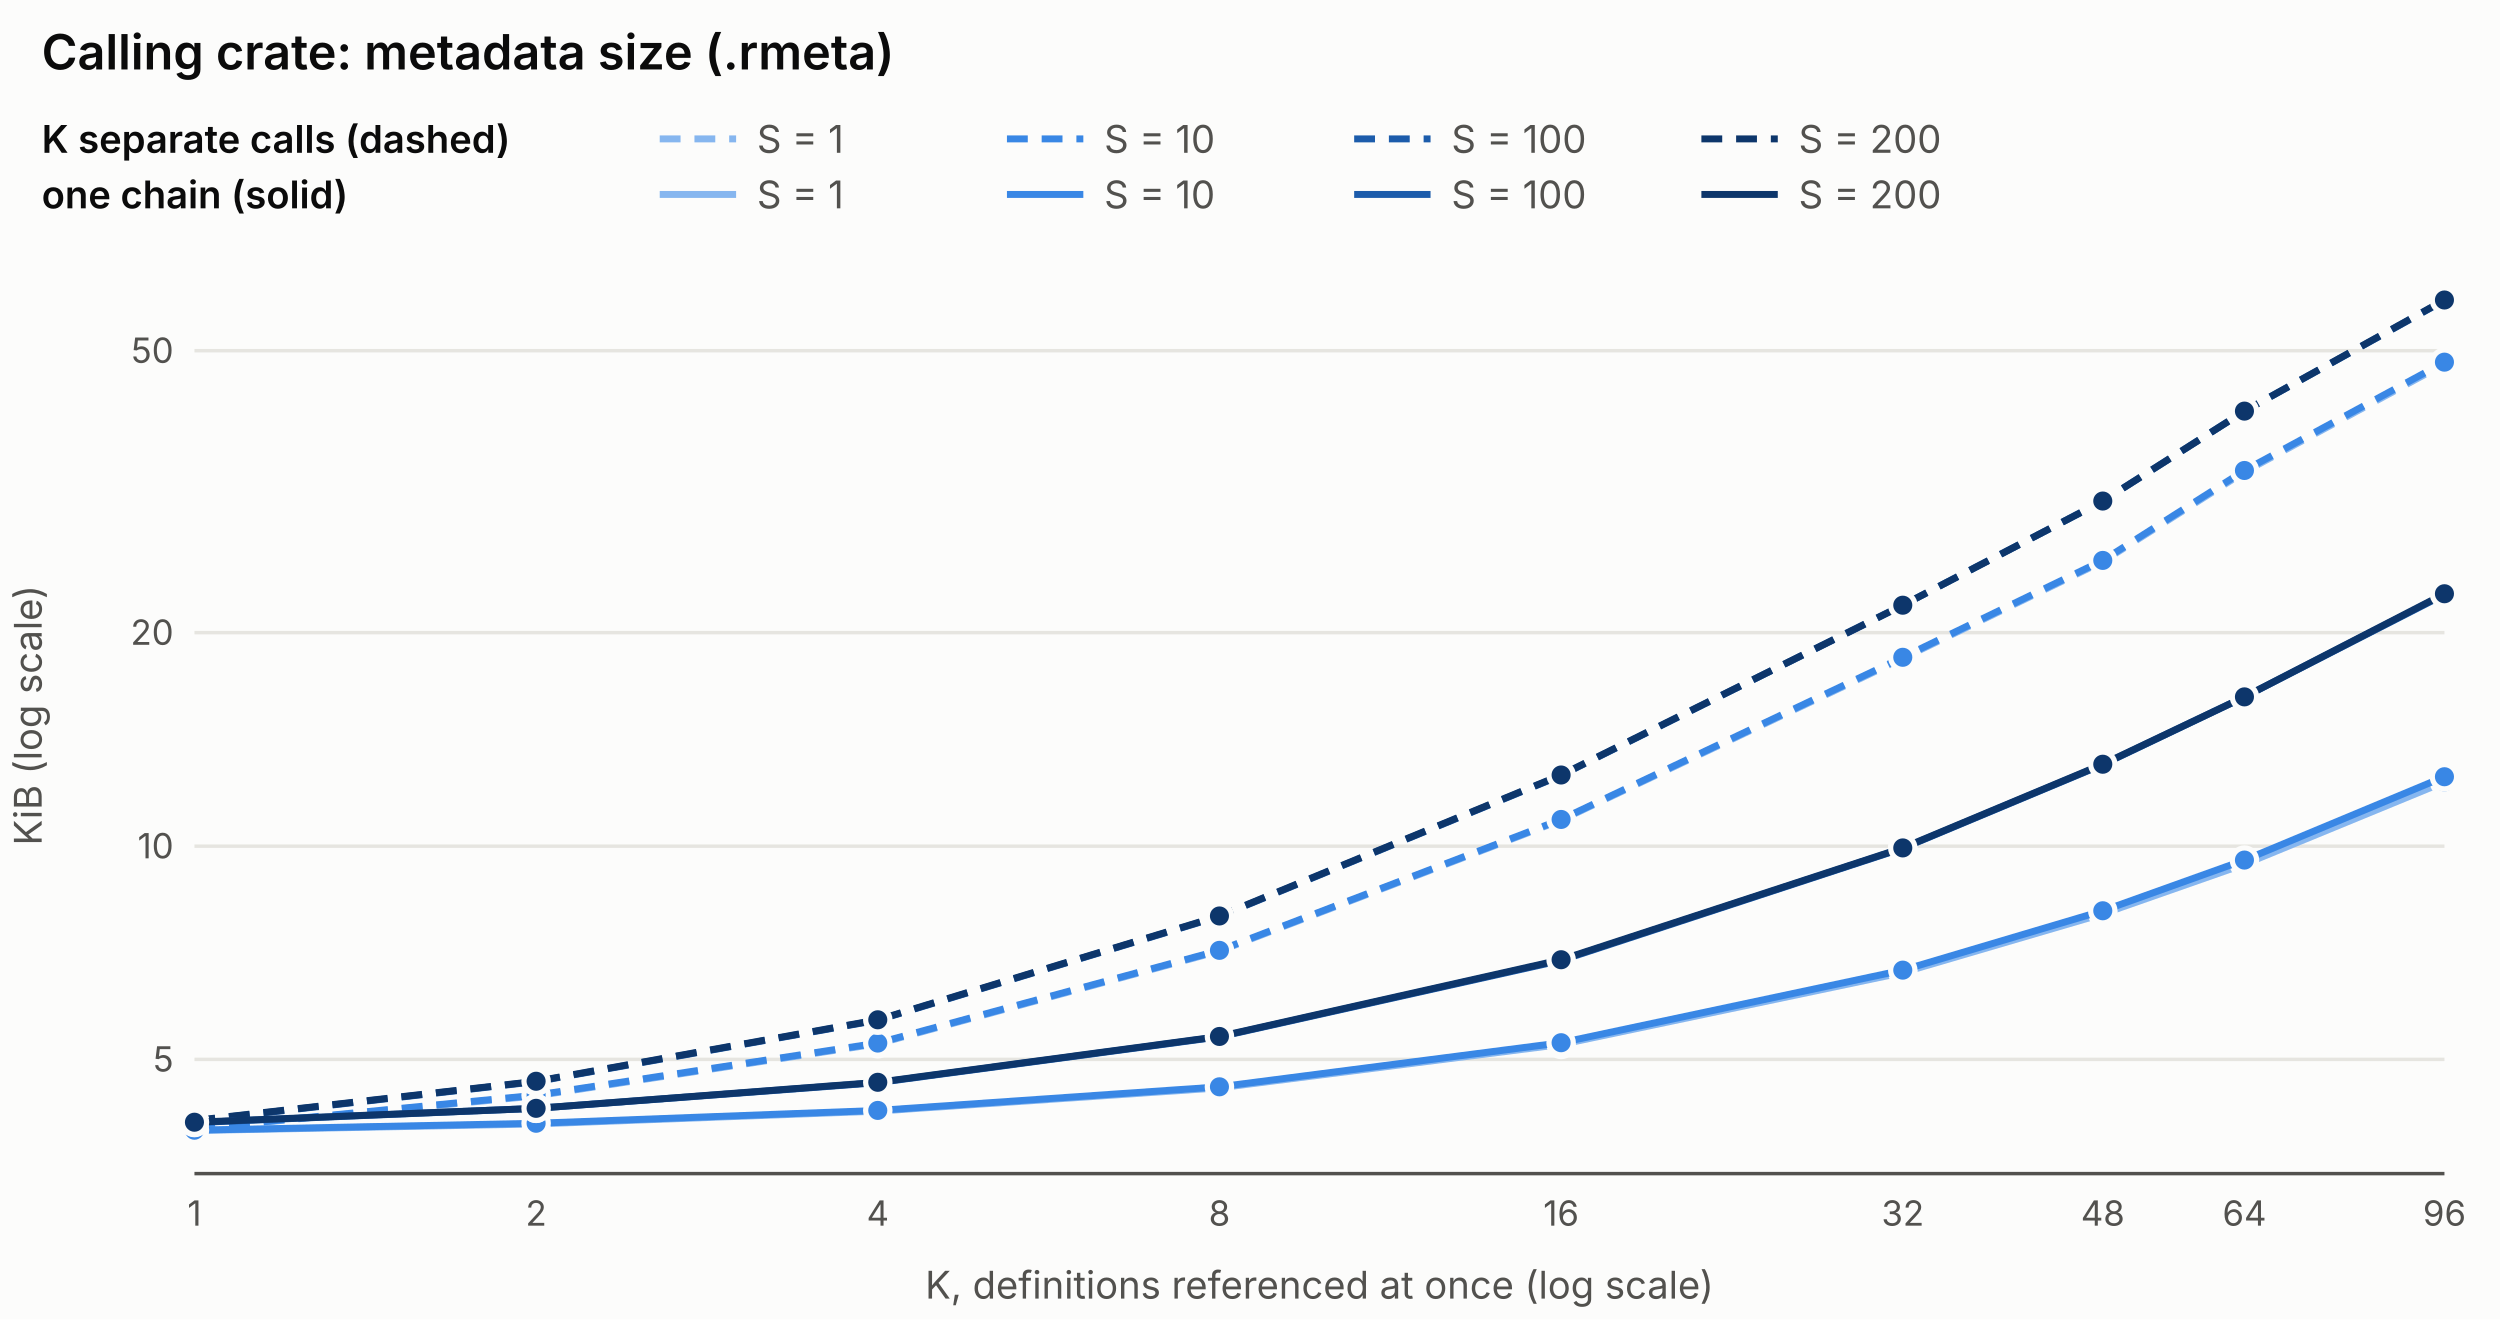
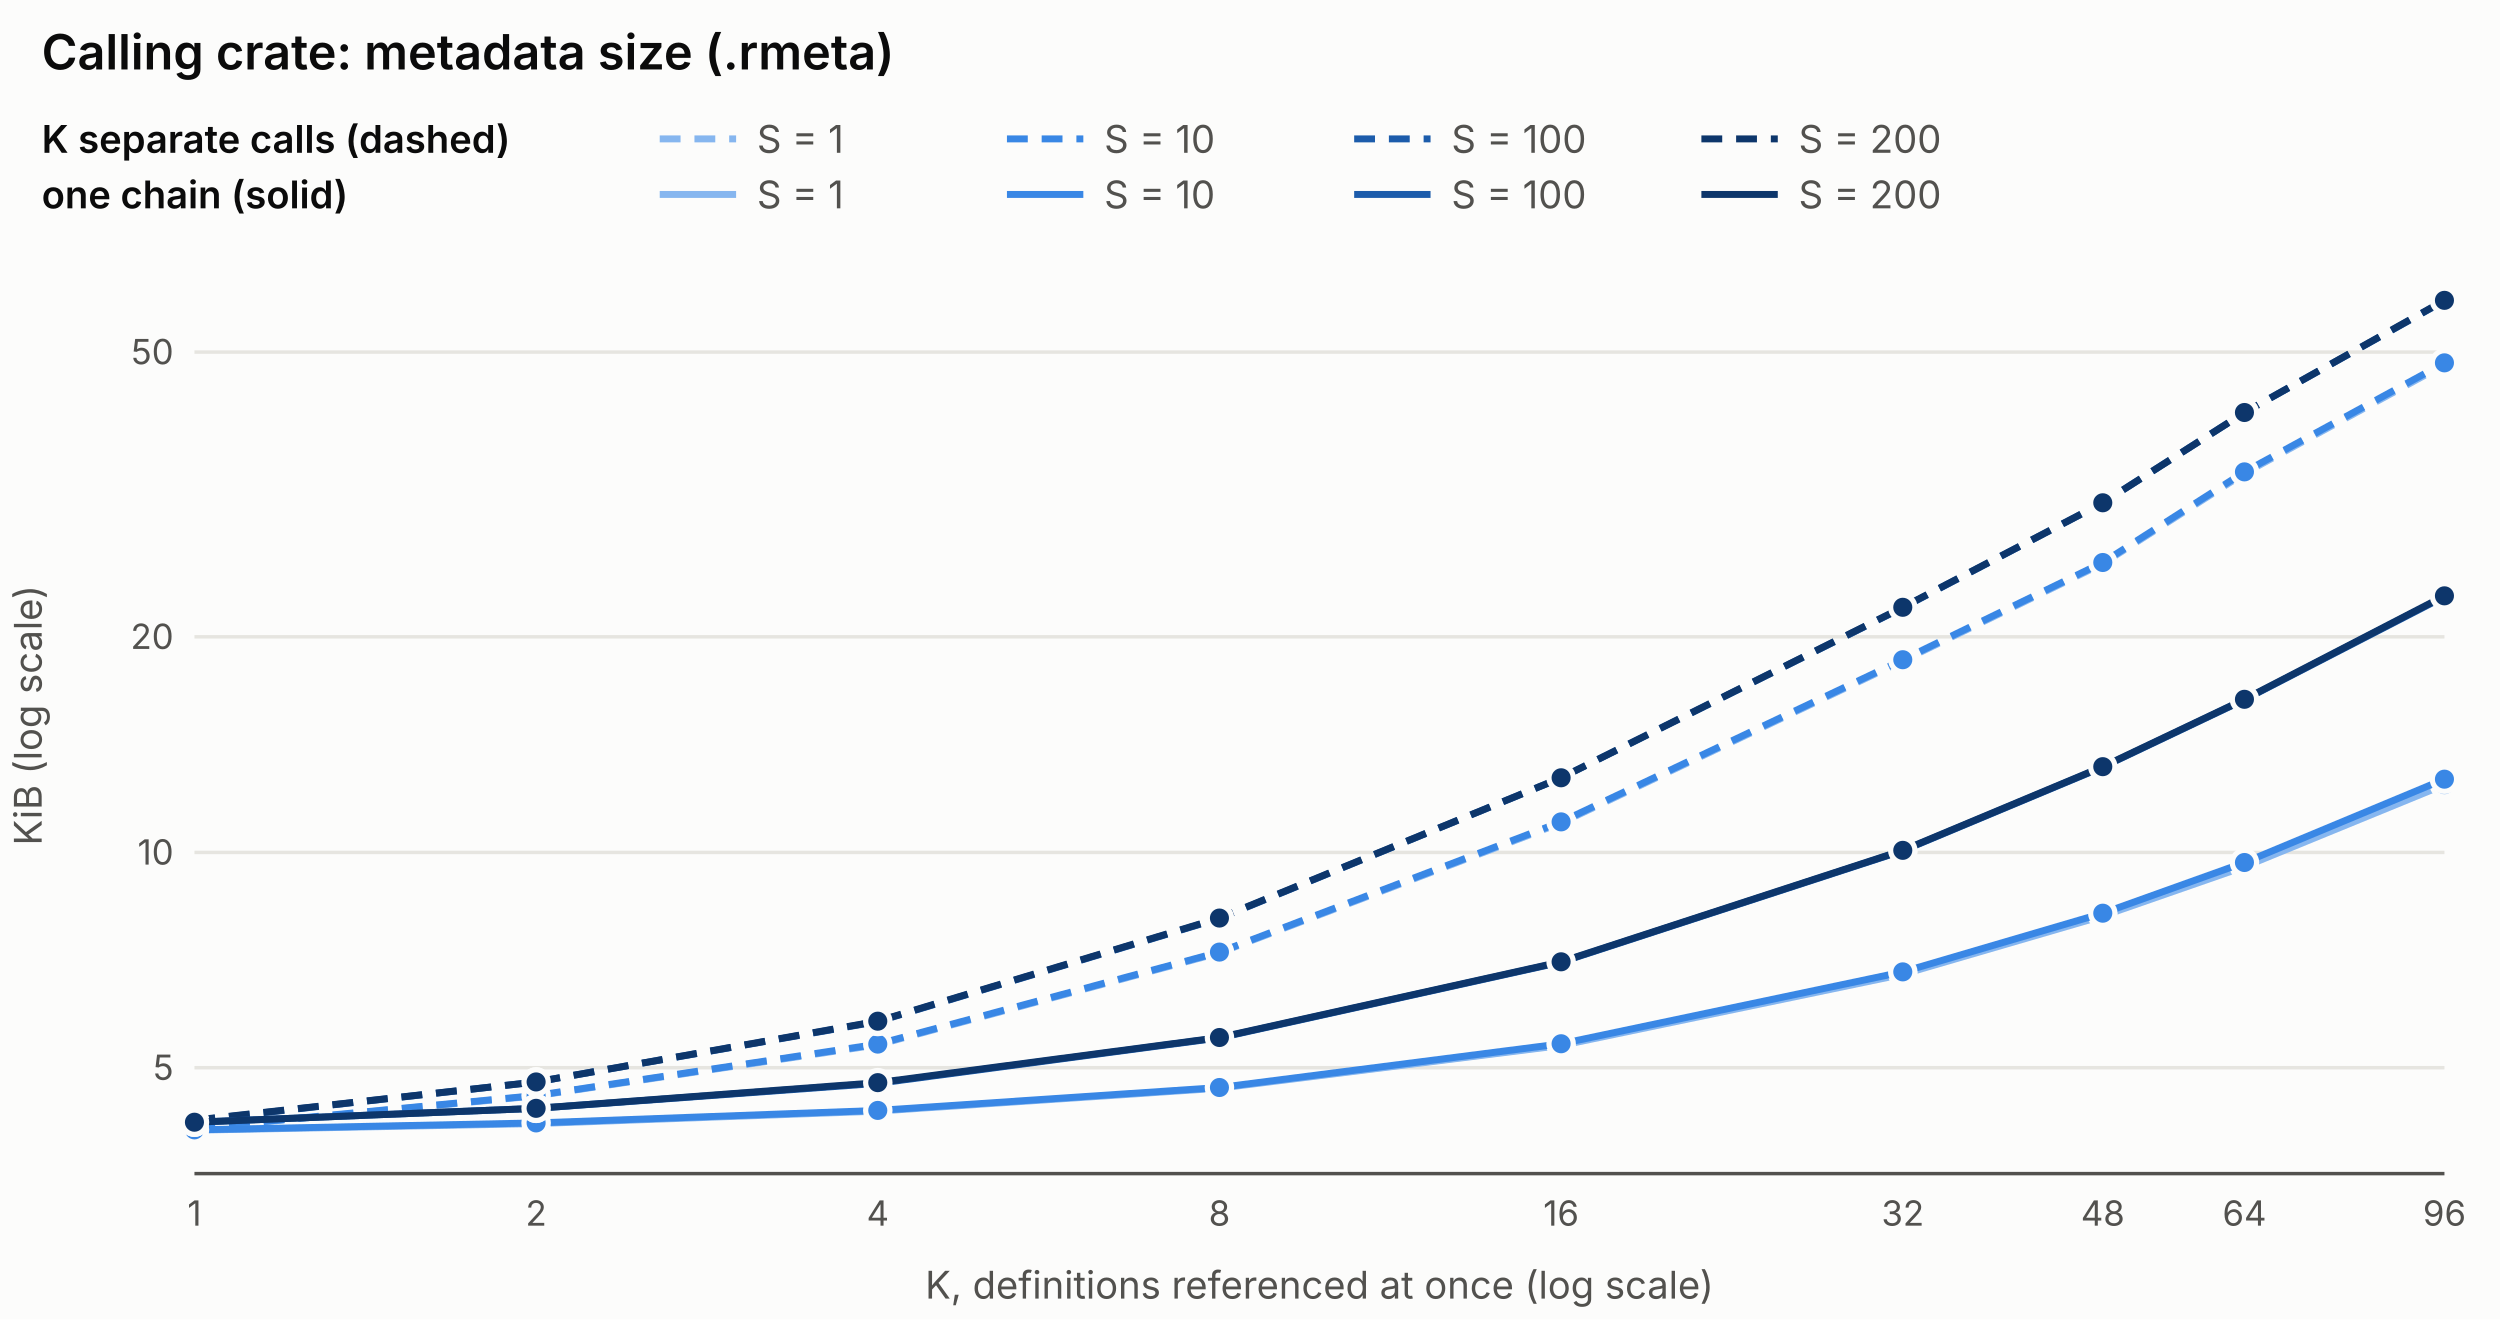
<svg xmlns="http://www.w3.org/2000/svg" viewBox="0 0 720 380" width="720" height="380" font-family="system-ui,-apple-system,Segoe UI,sans-serif" role="img" aria-label="Calling crate: metadata size (.rmeta)">
  <rect width="720" height="380" fill="#fcfcfb" />
  <text x="12" y="20" font-size="14" font-weight="600" fill="#0b0b0b">Calling crate: metadata size (.rmeta)</text>
  <text x="12" y="44" font-size="11" font-weight="600" fill="#0b0b0b">K separate calls (dashed)</text>
  <line x1="190" x2="212" y1="40" y2="40" stroke="#86b6ef" stroke-width="2" stroke-dasharray="6 4" />
  <text x="218" y="44" font-size="11" fill="#52514e">S = 1</text>
  <line x1="290" x2="312" y1="40" y2="40" stroke="#3987e5" stroke-width="2" stroke-dasharray="6 4" />
  <text x="318" y="44" font-size="11" fill="#52514e">S = 10</text>
  <line x1="390" x2="412" y1="40" y2="40" stroke="#1c5cab" stroke-width="2" stroke-dasharray="6 4" />
  <text x="418" y="44" font-size="11" fill="#52514e">S = 100</text>
  <line x1="490" x2="512" y1="40" y2="40" stroke="#0d366b" stroke-width="2" stroke-dasharray="6 4" />
  <text x="518" y="44" font-size="11" fill="#52514e">S = 200</text>
  <text x="12" y="60" font-size="11" font-weight="600" fill="#0b0b0b">one chain (solid)</text>
  <line x1="190" x2="212" y1="56" y2="56" stroke="#86b6ef" stroke-width="2" />
  <text x="218" y="60" font-size="11" fill="#52514e">S = 1</text>
  <line x1="290" x2="312" y1="56" y2="56" stroke="#3987e5" stroke-width="2" />
  <text x="318" y="60" font-size="11" fill="#52514e">S = 10</text>
  <line x1="390" x2="412" y1="56" y2="56" stroke="#1c5cab" stroke-width="2" />
  <text x="418" y="60" font-size="11" fill="#52514e">S = 100</text>
  <line x1="490" x2="512" y1="56" y2="56" stroke="#0d366b" stroke-width="2" />
  <text x="518" y="60" font-size="11" fill="#52514e">S = 200</text>
-   <line x1="56" x2="704" y1="305.1" y2="305.1" stroke="#e6e5e0" />
-   <text x="50" y="308.6" font-size="10" fill="#52514e" text-anchor="end">5</text>
-   <line x1="56" x2="704" y1="243.7" y2="243.7" stroke="#e6e5e0" />
-   <text x="50" y="247.2" font-size="10" fill="#52514e" text-anchor="end">10</text>
-   <line x1="56" x2="704" y1="182.2" y2="182.2" stroke="#e6e5e0" />
-   <text x="50" y="185.7" font-size="10" fill="#52514e" text-anchor="end">20</text>
-   <line x1="56" x2="704" y1="101.0" y2="101.0" stroke="#e6e5e0" />
-   <text x="50" y="104.5" font-size="10" fill="#52514e" text-anchor="end">50</text>
+   <line x1="56" x2="704" y1="307.5" y2="307.5" stroke="#e6e5e0" />
+   <text x="50" y="311.0" font-size="10" fill="#52514e" text-anchor="end">5</text>
+   <line x1="56" x2="704" y1="245.5" y2="245.5" stroke="#e6e5e0" />
+   <text x="50" y="249.0" font-size="10" fill="#52514e" text-anchor="end">10</text>
+   <line x1="56" x2="704" y1="183.4" y2="183.4" stroke="#e6e5e0" />
+   <text x="50" y="186.9" font-size="10" fill="#52514e" text-anchor="end">20</text>
+   <line x1="56" x2="704" y1="101.4" y2="101.4" stroke="#e6e5e0" />
+   <text x="50" y="104.9" font-size="10" fill="#52514e" text-anchor="end">50</text>
  <text x="56.0" y="353" font-size="10" fill="#52514e" text-anchor="middle">1</text>
  <text x="154.4" y="353" font-size="10" fill="#52514e" text-anchor="middle">2</text>
  <text x="252.8" y="353" font-size="10" fill="#52514e" text-anchor="middle">4</text>
  <text x="351.2" y="353" font-size="10" fill="#52514e" text-anchor="middle">8</text>
  <text x="449.6" y="353" font-size="10" fill="#52514e" text-anchor="middle">16</text>
  <text x="548.0" y="353" font-size="10" fill="#52514e" text-anchor="middle">32</text>
  <text x="605.6" y="353" font-size="10" fill="#52514e" text-anchor="middle">48</text>
  <text x="646.4" y="353" font-size="10" fill="#52514e" text-anchor="middle">64</text>
  <text x="704.0" y="353" font-size="10" fill="#52514e" text-anchor="middle">96</text>
  <line x1="56" x2="704" y1="338" y2="338" stroke="#52514e" />
  <text x="380" y="374" font-size="11" fill="#52514e" text-anchor="middle">K, definitions referenced at once (log scale)</text>
  <text x="12" y="206" font-size="11" fill="#52514e" text-anchor="middle" transform="rotate(-90 12 206)">KiB (log scale)</text>
-   <path d="M56.0,325.1 L154.4,315.6 L252.8,300.6 L351.2,273.9 L449.6,236.2 L548.0,189.6 L605.6,161.7 L646.4,135.9 L704.0,104.8" fill="none" stroke="#86b6ef" stroke-width="2" stroke-linejoin="round" stroke-dasharray="6 4" />
-   <circle cx="56.0" cy="325.1" r="3.5" fill="#86b6ef" stroke="#fcfcfb" stroke-width="1.5" />
+   <path d="M56.0,325.0 L154.4,315.6 L252.8,300.9 L351.2,274.4 L449.6,237.0 L548.0,190.3 L605.6,162.3 L646.4,136.3 L704.0,105.0" fill="none" stroke="#86b6ef" stroke-width="2" stroke-linejoin="round" stroke-dasharray="6 4" />
+   <circle cx="56.0" cy="325.0" r="3.5" fill="#86b6ef" stroke="#fcfcfb" stroke-width="1.5" />
  <circle cx="154.4" cy="315.6" r="3.5" fill="#86b6ef" stroke="#fcfcfb" stroke-width="1.5" />
-   <circle cx="252.8" cy="300.6" r="3.5" fill="#86b6ef" stroke="#fcfcfb" stroke-width="1.5" />
-   <circle cx="351.2" cy="273.9" r="3.5" fill="#86b6ef" stroke="#fcfcfb" stroke-width="1.5" />
-   <circle cx="449.6" cy="236.2" r="3.5" fill="#86b6ef" stroke="#fcfcfb" stroke-width="1.5" />
-   <circle cx="548.0" cy="189.6" r="3.5" fill="#86b6ef" stroke="#fcfcfb" stroke-width="1.5" />
-   <circle cx="605.6" cy="161.7" r="3.5" fill="#86b6ef" stroke="#fcfcfb" stroke-width="1.5" />
-   <circle cx="646.4" cy="135.9" r="3.5" fill="#86b6ef" stroke="#fcfcfb" stroke-width="1.5" />
-   <circle cx="704.0" cy="104.8" r="3.5" fill="#86b6ef" stroke="#fcfcfb" stroke-width="1.5" />
-   <path d="M56.0,325.0 L154.4,315.4 L252.8,300.4 L351.2,273.7 L449.6,236.0 L548.0,189.3 L605.6,161.4 L646.4,135.5 L704.0,104.3" fill="none" stroke="#3987e5" stroke-width="2" stroke-linejoin="round" stroke-dasharray="6 4" />
-   <circle cx="56.0" cy="325.0" r="3.5" fill="#3987e5" stroke="#fcfcfb" stroke-width="1.5" />
-   <circle cx="154.4" cy="315.4" r="3.5" fill="#3987e5" stroke="#fcfcfb" stroke-width="1.5" />
-   <circle cx="252.8" cy="300.4" r="3.5" fill="#3987e5" stroke="#fcfcfb" stroke-width="1.5" />
-   <circle cx="351.2" cy="273.7" r="3.5" fill="#3987e5" stroke="#fcfcfb" stroke-width="1.5" />
-   <circle cx="449.6" cy="236.0" r="3.5" fill="#3987e5" stroke="#fcfcfb" stroke-width="1.5" />
-   <circle cx="548.0" cy="189.3" r="3.5" fill="#3987e5" stroke="#fcfcfb" stroke-width="1.5" />
-   <circle cx="605.6" cy="161.4" r="3.5" fill="#3987e5" stroke="#fcfcfb" stroke-width="1.5" />
-   <circle cx="646.4" cy="135.5" r="3.5" fill="#3987e5" stroke="#fcfcfb" stroke-width="1.5" />
-   <circle cx="704.0" cy="104.3" r="3.5" fill="#3987e5" stroke="#fcfcfb" stroke-width="1.5" />
-   <path d="M56.0,322.8 L154.4,311.5 L252.8,293.8 L351.2,263.9 L449.6,223.3 L548.0,174.3 L605.6,144.3 L646.4,118.4 L704.0,86.5" fill="none" stroke="#1c5cab" stroke-width="2" stroke-linejoin="round" stroke-dasharray="6 4" />
-   <circle cx="56.0" cy="322.8" r="3.5" fill="#1c5cab" stroke="#fcfcfb" stroke-width="1.5" />
-   <circle cx="154.4" cy="311.5" r="3.5" fill="#1c5cab" stroke="#fcfcfb" stroke-width="1.5" />
-   <circle cx="252.8" cy="293.8" r="3.5" fill="#1c5cab" stroke="#fcfcfb" stroke-width="1.5" />
-   <circle cx="351.2" cy="263.9" r="3.5" fill="#1c5cab" stroke="#fcfcfb" stroke-width="1.5" />
-   <circle cx="449.6" cy="223.3" r="3.5" fill="#1c5cab" stroke="#fcfcfb" stroke-width="1.5" />
-   <circle cx="548.0" cy="174.3" r="3.5" fill="#1c5cab" stroke="#fcfcfb" stroke-width="1.5" />
-   <circle cx="605.6" cy="144.3" r="3.5" fill="#1c5cab" stroke="#fcfcfb" stroke-width="1.5" />
-   <circle cx="646.4" cy="118.4" r="3.5" fill="#1c5cab" stroke="#fcfcfb" stroke-width="1.5" />
-   <circle cx="704.0" cy="86.5" r="3.5" fill="#1c5cab" stroke="#fcfcfb" stroke-width="1.5" />
-   <path d="M56.0,322.7 L154.4,311.4 L252.8,293.7 L351.2,263.8 L449.6,223.2 L548.0,174.3 L605.6,144.3 L646.4,118.4 L704.0,86.4" fill="none" stroke="#0d366b" stroke-width="2" stroke-linejoin="round" stroke-dasharray="6 4" />
-   <circle cx="56.0" cy="322.7" r="3.5" fill="#0d366b" stroke="#fcfcfb" stroke-width="1.5" />
-   <circle cx="154.4" cy="311.4" r="3.5" fill="#0d366b" stroke="#fcfcfb" stroke-width="1.5" />
-   <circle cx="252.8" cy="293.7" r="3.5" fill="#0d366b" stroke="#fcfcfb" stroke-width="1.5" />
-   <circle cx="351.2" cy="263.8" r="3.5" fill="#0d366b" stroke="#fcfcfb" stroke-width="1.5" />
-   <circle cx="449.6" cy="223.2" r="3.5" fill="#0d366b" stroke="#fcfcfb" stroke-width="1.5" />
-   <circle cx="548.0" cy="174.3" r="3.5" fill="#0d366b" stroke="#fcfcfb" stroke-width="1.5" />
-   <circle cx="605.6" cy="144.3" r="3.5" fill="#0d366b" stroke="#fcfcfb" stroke-width="1.5" />
-   <circle cx="646.4" cy="118.4" r="3.5" fill="#0d366b" stroke="#fcfcfb" stroke-width="1.5" />
-   <circle cx="704.0" cy="86.4" r="3.5" fill="#0d366b" stroke="#fcfcfb" stroke-width="1.5" />
-   <path d="M56.0,325.6 L154.4,323.7 L252.8,320.0 L351.2,313.3 L449.6,300.8 L548.0,280.1 L605.6,263.2 L646.4,248.9 L704.0,225.2" fill="none" stroke="#86b6ef" stroke-width="2" stroke-linejoin="round" />
-   <circle cx="56.0" cy="325.6" r="3.5" fill="#86b6ef" stroke="#fcfcfb" stroke-width="1.5" />
-   <circle cx="154.4" cy="323.7" r="3.5" fill="#86b6ef" stroke="#fcfcfb" stroke-width="1.5" />
+   <circle cx="252.8" cy="300.9" r="3.5" fill="#86b6ef" stroke="#fcfcfb" stroke-width="1.5" />
+   <circle cx="351.2" cy="274.4" r="3.5" fill="#86b6ef" stroke="#fcfcfb" stroke-width="1.5" />
+   <circle cx="449.6" cy="237.0" r="3.5" fill="#86b6ef" stroke="#fcfcfb" stroke-width="1.5" />
+   <circle cx="548.0" cy="190.3" r="3.5" fill="#86b6ef" stroke="#fcfcfb" stroke-width="1.5" />
+   <circle cx="605.6" cy="162.3" r="3.5" fill="#86b6ef" stroke="#fcfcfb" stroke-width="1.5" />
+   <circle cx="646.4" cy="136.3" r="3.5" fill="#86b6ef" stroke="#fcfcfb" stroke-width="1.5" />
+   <circle cx="704.0" cy="105.0" r="3.5" fill="#86b6ef" stroke="#fcfcfb" stroke-width="1.5" />
+   <path d="M56.0,324.9 L154.4,315.5 L252.8,300.7 L351.2,274.2 L449.6,236.7 L548.0,190.0 L605.6,162.0 L646.4,135.9 L704.0,104.5" fill="none" stroke="#3987e5" stroke-width="2" stroke-linejoin="round" stroke-dasharray="6 4" />
+   <circle cx="56.0" cy="324.9" r="3.5" fill="#3987e5" stroke="#fcfcfb" stroke-width="1.5" />
+   <circle cx="154.4" cy="315.5" r="3.5" fill="#3987e5" stroke="#fcfcfb" stroke-width="1.5" />
+   <circle cx="252.8" cy="300.7" r="3.5" fill="#3987e5" stroke="#fcfcfb" stroke-width="1.5" />
+   <circle cx="351.2" cy="274.2" r="3.5" fill="#3987e5" stroke="#fcfcfb" stroke-width="1.5" />
+   <circle cx="449.6" cy="236.7" r="3.5" fill="#3987e5" stroke="#fcfcfb" stroke-width="1.5" />
+   <circle cx="548.0" cy="190.0" r="3.5" fill="#3987e5" stroke="#fcfcfb" stroke-width="1.5" />
+   <circle cx="605.6" cy="162.0" r="3.5" fill="#3987e5" stroke="#fcfcfb" stroke-width="1.5" />
+   <circle cx="646.4" cy="135.9" r="3.5" fill="#3987e5" stroke="#fcfcfb" stroke-width="1.5" />
+   <circle cx="704.0" cy="104.5" r="3.5" fill="#3987e5" stroke="#fcfcfb" stroke-width="1.5" />
+   <path d="M56.0,322.7 L154.4,311.6 L252.8,294.2 L351.2,264.5 L449.6,224.0 L548.0,175.0 L605.6,144.8 L646.4,118.8 L704.0,86.6" fill="none" stroke="#1c5cab" stroke-width="2" stroke-linejoin="round" stroke-dasharray="6 4" />
+   <circle cx="56.0" cy="322.7" r="3.5" fill="#1c5cab" stroke="#fcfcfb" stroke-width="1.5" />
+   <circle cx="154.4" cy="311.6" r="3.5" fill="#1c5cab" stroke="#fcfcfb" stroke-width="1.5" />
+   <circle cx="252.8" cy="294.2" r="3.5" fill="#1c5cab" stroke="#fcfcfb" stroke-width="1.5" />
+   <circle cx="351.2" cy="264.5" r="3.5" fill="#1c5cab" stroke="#fcfcfb" stroke-width="1.5" />
+   <circle cx="449.6" cy="224.0" r="3.5" fill="#1c5cab" stroke="#fcfcfb" stroke-width="1.5" />
+   <circle cx="548.0" cy="175.0" r="3.5" fill="#1c5cab" stroke="#fcfcfb" stroke-width="1.5" />
+   <circle cx="605.6" cy="144.8" r="3.5" fill="#1c5cab" stroke="#fcfcfb" stroke-width="1.5" />
+   <circle cx="646.4" cy="118.8" r="3.5" fill="#1c5cab" stroke="#fcfcfb" stroke-width="1.5" />
+   <circle cx="704.0" cy="86.6" r="3.5" fill="#1c5cab" stroke="#fcfcfb" stroke-width="1.5" />
+   <path d="M56.0,322.6 L154.4,311.6 L252.8,294.1 L351.2,264.4 L449.6,224.0 L548.0,174.9 L605.6,144.8 L646.4,118.8 L704.0,86.5" fill="none" stroke="#0d366b" stroke-width="2" stroke-linejoin="round" stroke-dasharray="6 4" />
+   <circle cx="56.0" cy="322.6" r="3.5" fill="#0d366b" stroke="#fcfcfb" stroke-width="1.5" />
+   <circle cx="154.4" cy="311.6" r="3.5" fill="#0d366b" stroke="#fcfcfb" stroke-width="1.5" />
+   <circle cx="252.8" cy="294.1" r="3.5" fill="#0d366b" stroke="#fcfcfb" stroke-width="1.5" />
+   <circle cx="351.2" cy="264.4" r="3.5" fill="#0d366b" stroke="#fcfcfb" stroke-width="1.5" />
+   <circle cx="449.6" cy="224.0" r="3.5" fill="#0d366b" stroke="#fcfcfb" stroke-width="1.5" />
+   <circle cx="548.0" cy="174.9" r="3.5" fill="#0d366b" stroke="#fcfcfb" stroke-width="1.5" />
+   <circle cx="605.6" cy="144.8" r="3.5" fill="#0d366b" stroke="#fcfcfb" stroke-width="1.5" />
+   <circle cx="646.4" cy="118.8" r="3.5" fill="#0d366b" stroke="#fcfcfb" stroke-width="1.5" />
+   <circle cx="704.0" cy="86.5" r="3.5" fill="#0d366b" stroke="#fcfcfb" stroke-width="1.5" />
+   <path d="M56.0,325.5 L154.4,323.6 L252.8,320.0 L351.2,313.4 L449.6,301.1 L548.0,280.6 L605.6,263.8 L646.4,249.6 L704.0,226.0" fill="none" stroke="#86b6ef" stroke-width="2" stroke-linejoin="round" />
+   <circle cx="56.0" cy="325.5" r="3.5" fill="#86b6ef" stroke="#fcfcfb" stroke-width="1.5" />
+   <circle cx="154.4" cy="323.6" r="3.5" fill="#86b6ef" stroke="#fcfcfb" stroke-width="1.5" />
  <circle cx="252.8" cy="320.0" r="3.5" fill="#86b6ef" stroke="#fcfcfb" stroke-width="1.5" />
-   <circle cx="351.2" cy="313.3" r="3.5" fill="#86b6ef" stroke="#fcfcfb" stroke-width="1.5" />
-   <circle cx="449.6" cy="300.8" r="3.5" fill="#86b6ef" stroke="#fcfcfb" stroke-width="1.5" />
-   <circle cx="548.0" cy="280.1" r="3.5" fill="#86b6ef" stroke="#fcfcfb" stroke-width="1.5" />
-   <circle cx="605.6" cy="263.2" r="3.5" fill="#86b6ef" stroke="#fcfcfb" stroke-width="1.5" />
-   <circle cx="646.4" cy="248.9" r="3.5" fill="#86b6ef" stroke="#fcfcfb" stroke-width="1.5" />
-   <circle cx="704.0" cy="225.2" r="3.5" fill="#86b6ef" stroke="#fcfcfb" stroke-width="1.5" />
-   <path d="M56.0,325.5 L154.4,323.5 L252.8,319.8 L351.2,313.0 L449.6,300.3 L548.0,279.4 L605.6,262.3 L646.4,247.7 L704.0,223.7" fill="none" stroke="#3987e5" stroke-width="2" stroke-linejoin="round" />
-   <circle cx="56.0" cy="325.5" r="3.5" fill="#3987e5" stroke="#fcfcfb" stroke-width="1.5" />
-   <circle cx="154.4" cy="323.5" r="3.5" fill="#3987e5" stroke="#fcfcfb" stroke-width="1.5" />
+   <circle cx="351.2" cy="313.4" r="3.5" fill="#86b6ef" stroke="#fcfcfb" stroke-width="1.5" />
+   <circle cx="449.6" cy="301.1" r="3.5" fill="#86b6ef" stroke="#fcfcfb" stroke-width="1.5" />
+   <circle cx="548.0" cy="280.6" r="3.5" fill="#86b6ef" stroke="#fcfcfb" stroke-width="1.5" />
+   <circle cx="605.6" cy="263.8" r="3.5" fill="#86b6ef" stroke="#fcfcfb" stroke-width="1.5" />
+   <circle cx="646.4" cy="249.6" r="3.5" fill="#86b6ef" stroke="#fcfcfb" stroke-width="1.5" />
+   <circle cx="704.0" cy="226.0" r="3.5" fill="#86b6ef" stroke="#fcfcfb" stroke-width="1.5" />
+   <path d="M56.0,325.4 L154.4,323.4 L252.8,319.8 L351.2,313.2 L449.6,300.6 L548.0,279.9 L605.6,263.0 L646.4,248.4 L704.0,224.4" fill="none" stroke="#3987e5" stroke-width="2" stroke-linejoin="round" />
+   <circle cx="56.0" cy="325.4" r="3.5" fill="#3987e5" stroke="#fcfcfb" stroke-width="1.5" />
+   <circle cx="154.4" cy="323.4" r="3.5" fill="#3987e5" stroke="#fcfcfb" stroke-width="1.5" />
  <circle cx="252.8" cy="319.8" r="3.5" fill="#3987e5" stroke="#fcfcfb" stroke-width="1.5" />
-   <circle cx="351.2" cy="313.0" r="3.5" fill="#3987e5" stroke="#fcfcfb" stroke-width="1.5" />
-   <circle cx="449.6" cy="300.3" r="3.5" fill="#3987e5" stroke="#fcfcfb" stroke-width="1.5" />
-   <circle cx="548.0" cy="279.4" r="3.5" fill="#3987e5" stroke="#fcfcfb" stroke-width="1.5" />
-   <circle cx="605.6" cy="262.3" r="3.5" fill="#3987e5" stroke="#fcfcfb" stroke-width="1.5" />
-   <circle cx="646.4" cy="247.7" r="3.5" fill="#3987e5" stroke="#fcfcfb" stroke-width="1.5" />
-   <circle cx="704.0" cy="223.7" r="3.5" fill="#3987e5" stroke="#fcfcfb" stroke-width="1.5" />
-   <path d="M56.0,323.3 L154.4,319.2 L252.8,311.8 L351.2,298.6 L449.6,276.6 L548.0,244.3 L605.6,220.2 L646.4,200.7 L704.0,171.2" fill="none" stroke="#1c5cab" stroke-width="2" stroke-linejoin="round" />
-   <circle cx="56.0" cy="323.3" r="3.5" fill="#1c5cab" stroke="#fcfcfb" stroke-width="1.5" />
+   <circle cx="351.2" cy="313.2" r="3.5" fill="#3987e5" stroke="#fcfcfb" stroke-width="1.5" />
+   <circle cx="449.6" cy="300.6" r="3.5" fill="#3987e5" stroke="#fcfcfb" stroke-width="1.5" />
+   <circle cx="548.0" cy="279.9" r="3.5" fill="#3987e5" stroke="#fcfcfb" stroke-width="1.5" />
+   <circle cx="605.6" cy="263.0" r="3.5" fill="#3987e5" stroke="#fcfcfb" stroke-width="1.5" />
+   <circle cx="646.4" cy="248.4" r="3.5" fill="#3987e5" stroke="#fcfcfb" stroke-width="1.5" />
+   <circle cx="704.0" cy="224.4" r="3.5" fill="#3987e5" stroke="#fcfcfb" stroke-width="1.5" />
+   <path d="M56.0,323.2 L154.4,319.2 L252.8,312.0 L351.2,298.9 L449.6,277.1 L548.0,245.0 L605.6,220.9 L646.4,201.5 L704.0,171.8" fill="none" stroke="#1c5cab" stroke-width="2" stroke-linejoin="round" />
+   <circle cx="56.0" cy="323.2" r="3.5" fill="#1c5cab" stroke="#fcfcfb" stroke-width="1.5" />
  <circle cx="154.4" cy="319.2" r="3.5" fill="#1c5cab" stroke="#fcfcfb" stroke-width="1.5" />
-   <circle cx="252.8" cy="311.8" r="3.5" fill="#1c5cab" stroke="#fcfcfb" stroke-width="1.5" />
-   <circle cx="351.2" cy="298.6" r="3.5" fill="#1c5cab" stroke="#fcfcfb" stroke-width="1.5" />
-   <circle cx="449.6" cy="276.6" r="3.5" fill="#1c5cab" stroke="#fcfcfb" stroke-width="1.5" />
-   <circle cx="548.0" cy="244.3" r="3.5" fill="#1c5cab" stroke="#fcfcfb" stroke-width="1.5" />
-   <circle cx="605.6" cy="220.2" r="3.5" fill="#1c5cab" stroke="#fcfcfb" stroke-width="1.5" />
-   <circle cx="646.4" cy="200.7" r="3.5" fill="#1c5cab" stroke="#fcfcfb" stroke-width="1.5" />
-   <circle cx="704.0" cy="171.2" r="3.5" fill="#1c5cab" stroke="#fcfcfb" stroke-width="1.5" />
-   <path d="M56.0,323.2 L154.4,319.2 L252.8,311.7 L351.2,298.5 L449.6,276.4 L548.0,244.2 L605.6,220.1 L646.4,200.7 L704.0,171.0" fill="none" stroke="#0d366b" stroke-width="2" stroke-linejoin="round" />
+   <circle cx="252.8" cy="312.0" r="3.5" fill="#1c5cab" stroke="#fcfcfb" stroke-width="1.5" />
+   <circle cx="351.2" cy="298.9" r="3.5" fill="#1c5cab" stroke="#fcfcfb" stroke-width="1.5" />
+   <circle cx="449.6" cy="277.1" r="3.5" fill="#1c5cab" stroke="#fcfcfb" stroke-width="1.5" />
+   <circle cx="548.0" cy="245.0" r="3.5" fill="#1c5cab" stroke="#fcfcfb" stroke-width="1.5" />
+   <circle cx="605.6" cy="220.9" r="3.5" fill="#1c5cab" stroke="#fcfcfb" stroke-width="1.5" />
+   <circle cx="646.4" cy="201.5" r="3.5" fill="#1c5cab" stroke="#fcfcfb" stroke-width="1.5" />
+   <circle cx="704.0" cy="171.8" r="3.5" fill="#1c5cab" stroke="#fcfcfb" stroke-width="1.5" />
+   <path d="M56.0,323.2 L154.4,319.2 L252.8,311.8 L351.2,298.8 L449.6,277.0 L548.0,244.9 L605.6,220.8 L646.4,201.4 L704.0,171.6" fill="none" stroke="#0d366b" stroke-width="2" stroke-linejoin="round" />
  <circle cx="56.0" cy="323.2" r="3.5" fill="#0d366b" stroke="#fcfcfb" stroke-width="1.5" />
  <circle cx="154.4" cy="319.2" r="3.5" fill="#0d366b" stroke="#fcfcfb" stroke-width="1.5" />
-   <circle cx="252.8" cy="311.7" r="3.5" fill="#0d366b" stroke="#fcfcfb" stroke-width="1.5" />
-   <circle cx="351.2" cy="298.5" r="3.5" fill="#0d366b" stroke="#fcfcfb" stroke-width="1.5" />
-   <circle cx="449.6" cy="276.4" r="3.5" fill="#0d366b" stroke="#fcfcfb" stroke-width="1.5" />
-   <circle cx="548.0" cy="244.2" r="3.5" fill="#0d366b" stroke="#fcfcfb" stroke-width="1.5" />
-   <circle cx="605.6" cy="220.1" r="3.5" fill="#0d366b" stroke="#fcfcfb" stroke-width="1.5" />
-   <circle cx="646.4" cy="200.7" r="3.5" fill="#0d366b" stroke="#fcfcfb" stroke-width="1.5" />
-   <circle cx="704.0" cy="171.0" r="3.5" fill="#0d366b" stroke="#fcfcfb" stroke-width="1.5" />
+   <circle cx="252.8" cy="311.8" r="3.5" fill="#0d366b" stroke="#fcfcfb" stroke-width="1.5" />
+   <circle cx="351.2" cy="298.8" r="3.5" fill="#0d366b" stroke="#fcfcfb" stroke-width="1.5" />
+   <circle cx="449.6" cy="277.0" r="3.5" fill="#0d366b" stroke="#fcfcfb" stroke-width="1.5" />
+   <circle cx="548.0" cy="244.9" r="3.5" fill="#0d366b" stroke="#fcfcfb" stroke-width="1.5" />
+   <circle cx="605.6" cy="220.8" r="3.5" fill="#0d366b" stroke="#fcfcfb" stroke-width="1.5" />
+   <circle cx="646.4" cy="201.4" r="3.5" fill="#0d366b" stroke="#fcfcfb" stroke-width="1.5" />
+   <circle cx="704.0" cy="171.6" r="3.5" fill="#0d366b" stroke="#fcfcfb" stroke-width="1.5" />
</svg>
